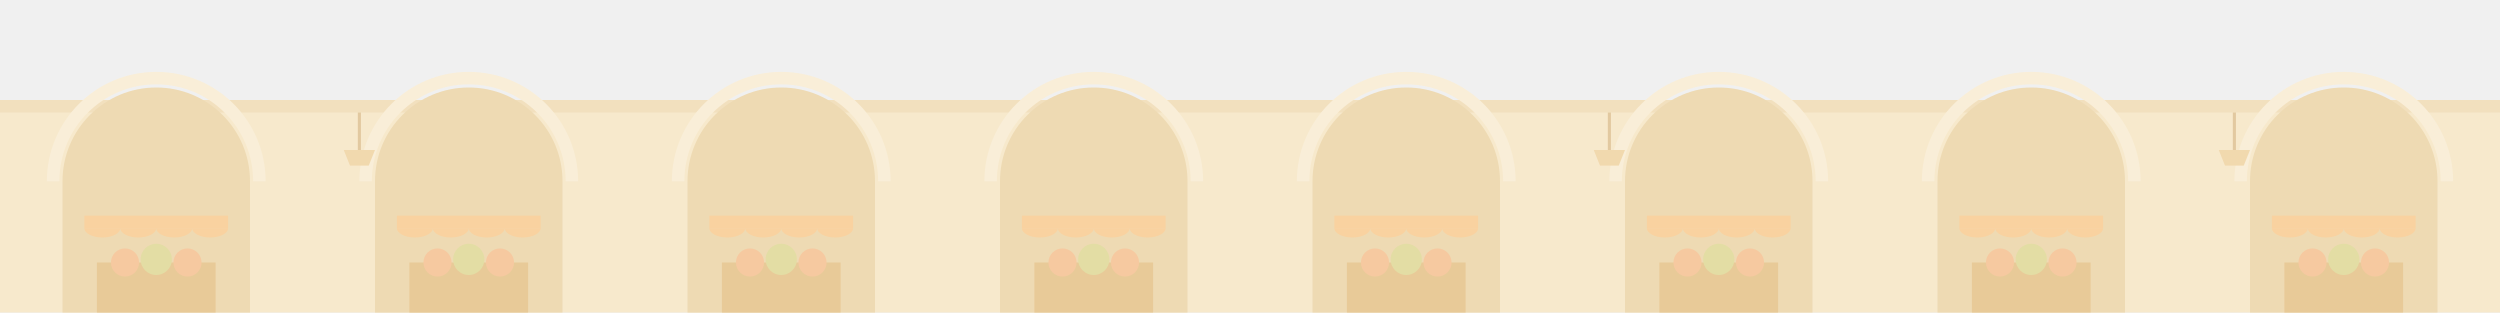
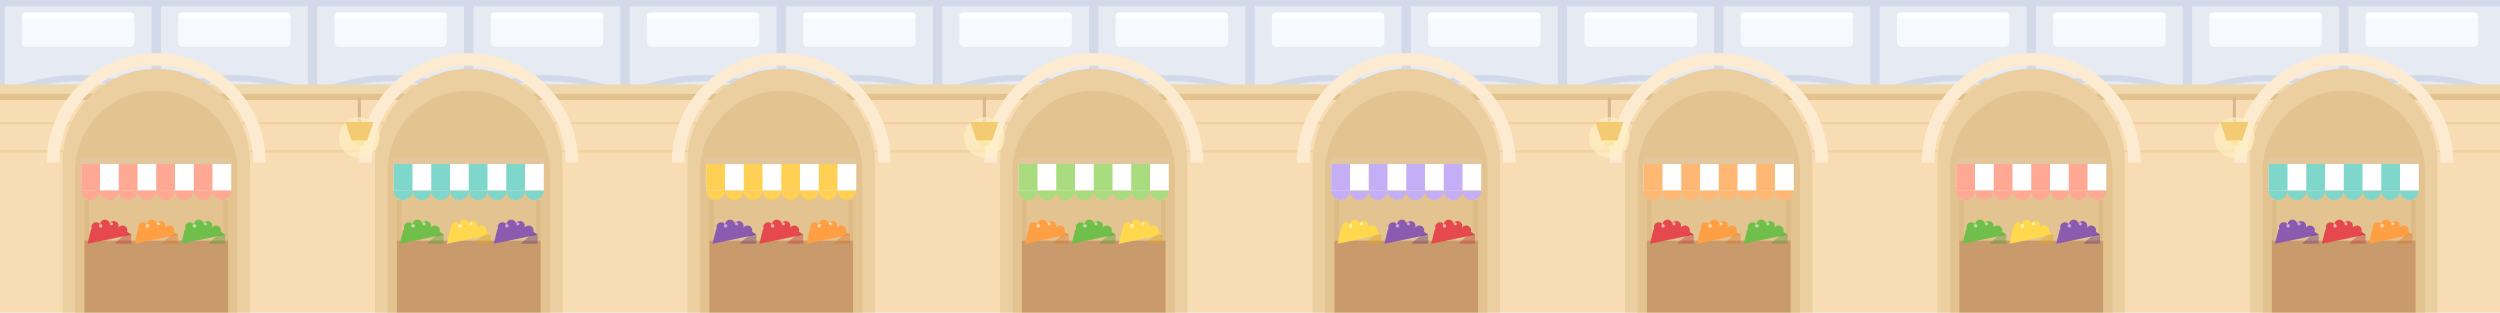
<svg xmlns="http://www.w3.org/2000/svg" viewBox="0 0 1600 200" width="1600" height="200" role="img" aria-label="math far">
-   <rect x="0" y="70" width="1600" height="130" fill="#F7E9CC" />
-   <rect x="0" y="64" width="1600" height="8" fill="#F2E0BE" />
-   <path d="M40 200 V116 A60 60 0 0 1 160 116 V200 Z" fill="#EEDAB3" />
-   <path d="M34 116 A60 60 0 0 1 166 116" fill="none" stroke="#F9EED8" stroke-width="8" />
-   <rect x="54" y="138" width="92" height="8" fill="#F9D2A0" />
-   <path d="M54 146 a11.5 6 0 0 0 23 0 a11.5 6 0 0 0 23 0 a11.5 6 0 0 0 23 0 a11.5 6 0 0 0 23 0 " fill="#F9D2A0" />
-   <rect x="62" y="168" width="76" height="32" fill="#E8CA98" />
-   <circle cx="80" cy="168" r="9" fill="#F6C9A0" />
-   <circle cx="100" cy="166" r="10" fill="#E3DDA4" />
-   <circle cx="120" cy="168" r="9" fill="#F6C9A0" />
-   <path d="M240 200 V116 A60 60 0 0 1 360 116 V200 Z" fill="#EEDAB3" />
-   <path d="M234 116 A60 60 0 0 1 366 116" fill="none" stroke="#F9EED8" stroke-width="8" />
-   <rect x="254" y="138" width="92" height="8" fill="#F9D2A0" />
-   <path d="M254 146 a11.5 6 0 0 0 23 0 a11.5 6 0 0 0 23 0 a11.5 6 0 0 0 23 0 a11.5 6 0 0 0 23 0 " fill="#F9D2A0" />
-   <rect x="262" y="168" width="76" height="32" fill="#E8CA98" />
-   <circle cx="280" cy="168" r="9" fill="#F6C9A0" />
-   <circle cx="300" cy="166" r="10" fill="#E3DDA4" />
-   <circle cx="320" cy="168" r="9" fill="#F6C9A0" />
-   <path d="M440 200 V116 A60 60 0 0 1 560 116 V200 Z" fill="#EEDAB3" />
-   <path d="M434 116 A60 60 0 0 1 566 116" fill="none" stroke="#F9EED8" stroke-width="8" />
-   <rect x="454" y="138" width="92" height="8" fill="#F9D2A0" />
-   <path d="M454 146 a11.5 6 0 0 0 23 0 a11.5 6 0 0 0 23 0 a11.5 6 0 0 0 23 0 a11.5 6 0 0 0 23 0 " fill="#F9D2A0" />
-   <rect x="462" y="168" width="76" height="32" fill="#E8CA98" />
-   <circle cx="480" cy="168" r="9" fill="#F6C9A0" />
-   <circle cx="500" cy="166" r="10" fill="#E3DDA4" />
-   <circle cx="520" cy="168" r="9" fill="#F6C9A0" />
-   <path d="M640 200 V116 A60 60 0 0 1 760 116 V200 Z" fill="#EEDAB3" />
-   <path d="M634 116 A60 60 0 0 1 766 116" fill="none" stroke="#F9EED8" stroke-width="8" />
-   <rect x="654" y="138" width="92" height="8" fill="#F9D2A0" />
-   <path d="M654 146 a11.5 6 0 0 0 23 0 a11.5 6 0 0 0 23 0 a11.5 6 0 0 0 23 0 a11.5 6 0 0 0 23 0 " fill="#F9D2A0" />
-   <rect x="662" y="168" width="76" height="32" fill="#E8CA98" />
-   <circle cx="680" cy="168" r="9" fill="#F6C9A0" />
-   <circle cx="700" cy="166" r="10" fill="#E3DDA4" />
-   <circle cx="720" cy="168" r="9" fill="#F6C9A0" />
-   <path d="M840 200 V116 A60 60 0 0 1 960 116 V200 Z" fill="#EEDAB3" />
-   <path d="M834 116 A60 60 0 0 1 966 116" fill="none" stroke="#F9EED8" stroke-width="8" />
-   <rect x="854" y="138" width="92" height="8" fill="#F9D2A0" />
-   <path d="M854 146 a11.5 6 0 0 0 23 0 a11.5 6 0 0 0 23 0 a11.5 6 0 0 0 23 0 a11.5 6 0 0 0 23 0 " fill="#F9D2A0" />
-   <rect x="862" y="168" width="76" height="32" fill="#E8CA98" />
-   <circle cx="880" cy="168" r="9" fill="#F6C9A0" />
-   <circle cx="900" cy="166" r="10" fill="#E3DDA4" />
-   <circle cx="920" cy="168" r="9" fill="#F6C9A0" />
-   <path d="M1040 200 V116 A60 60 0 0 1 1160 116 V200 Z" fill="#EEDAB3" />
-   <path d="M1034 116 A60 60 0 0 1 1166 116" fill="none" stroke="#F9EED8" stroke-width="8" />
-   <rect x="1054" y="138" width="92" height="8" fill="#F9D2A0" />
-   <path d="M1054 146 a11.5 6 0 0 0 23 0 a11.5 6 0 0 0 23 0 a11.5 6 0 0 0 23 0 a11.5 6 0 0 0 23 0 " fill="#F9D2A0" />
-   <rect x="1062" y="168" width="76" height="32" fill="#E8CA98" />
-   <circle cx="1080" cy="168" r="9" fill="#F6C9A0" />
-   <circle cx="1100" cy="166" r="10" fill="#E3DDA4" />
-   <circle cx="1120" cy="168" r="9" fill="#F6C9A0" />
-   <path d="M1240 200 V116 A60 60 0 0 1 1360 116 V200 Z" fill="#EEDAB3" />
-   <path d="M1234 116 A60 60 0 0 1 1366 116" fill="none" stroke="#F9EED8" stroke-width="8" />
-   <rect x="1254" y="138" width="92" height="8" fill="#F9D2A0" />
-   <path d="M1254 146 a11.5 6 0 0 0 23 0 a11.5 6 0 0 0 23 0 a11.5 6 0 0 0 23 0 a11.5 6 0 0 0 23 0 " fill="#F9D2A0" />
-   <rect x="1262" y="168" width="76" height="32" fill="#E8CA98" />
-   <circle cx="1280" cy="168" r="9" fill="#F6C9A0" />
-   <circle cx="1300" cy="166" r="10" fill="#E3DDA4" />
-   <circle cx="1320" cy="168" r="9" fill="#F6C9A0" />
-   <path d="M1440 200 V116 A60 60 0 0 1 1560 116 V200 Z" fill="#EEDAB3" />
-   <path d="M1434 116 A60 60 0 0 1 1566 116" fill="none" stroke="#F9EED8" stroke-width="8" />
-   <rect x="1454" y="138" width="92" height="8" fill="#F9D2A0" />
-   <path d="M1454 146 a11.5 6 0 0 0 23 0 a11.5 6 0 0 0 23 0 a11.5 6 0 0 0 23 0 a11.5 6 0 0 0 23 0 " fill="#F9D2A0" />
-   <rect x="1462" y="168" width="76" height="32" fill="#E8CA98" />
-   <circle cx="1480" cy="168" r="9" fill="#F6C9A0" />
-   <circle cx="1500" cy="166" r="10" fill="#E3DDA4" />
-   <circle cx="1520" cy="168" r="9" fill="#F6C9A0" />
-   <path d="M230 72 V96" fill="none" stroke="#E2C9A0" stroke-width="2" />
-   <path d="M220 96 h20 l-4 10 h-12 Z" fill="#F1D9AE" />
-   <path d="M1030 72 V96" fill="none" stroke="#E2C9A0" stroke-width="2" />
-   <path d="M1020 96 h20 l-4 10 h-12 Z" fill="#F1D9AE" />
-   <path d="M1430 72 V96" fill="none" stroke="#E2C9A0" stroke-width="2" />
-   <path d="M1420 96 h20 l-4 10 h-12 Z" fill="#F1D9AE" />
+   <rect x="0" y="0" width="1600" height="60" fill="#E6EAF3" />
+   <rect x="14" y="8" width="72" height="22" rx="3" fill="#F6F9FD" />
+   <rect x="14" y="8" width="72" height="4" rx="2" fill="#FFFFFF" opacity="0.8" />
+   <rect x="-3" y="0" width="6" height="60" fill="#D2D9E8" />
+   <path d="M3 60 Q50 40 97 60" fill="none" stroke="#D2D9E8" stroke-width="4" />
+   <rect x="114" y="8" width="72" height="22" rx="3" fill="#F6F9FD" />
+   <rect x="114" y="8" width="72" height="4" rx="2" fill="#FFFFFF" opacity="0.8" />
+   <rect x="97" y="0" width="6" height="60" fill="#D2D9E8" />
+   <path d="M103 60 Q150 40 197 60" fill="none" stroke="#D2D9E8" stroke-width="4" />
+   <rect x="214" y="8" width="72" height="22" rx="3" fill="#F6F9FD" />
+   <rect x="214" y="8" width="72" height="4" rx="2" fill="#FFFFFF" opacity="0.8" />
+   <rect x="197" y="0" width="6" height="60" fill="#D2D9E8" />
+   <path d="M203 60 Q250 40 297 60" fill="none" stroke="#D2D9E8" stroke-width="4" />
+   <rect x="314" y="8" width="72" height="22" rx="3" fill="#F6F9FD" />
+   <rect x="314" y="8" width="72" height="4" rx="2" fill="#FFFFFF" opacity="0.8" />
+   <rect x="297" y="0" width="6" height="60" fill="#D2D9E8" />
+   <path d="M303 60 Q350 40 397 60" fill="none" stroke="#D2D9E8" stroke-width="4" />
+   <rect x="414" y="8" width="72" height="22" rx="3" fill="#F6F9FD" />
+   <rect x="414" y="8" width="72" height="4" rx="2" fill="#FFFFFF" opacity="0.8" />
+   <rect x="397" y="0" width="6" height="60" fill="#D2D9E8" />
+   <path d="M403 60 Q450 40 497 60" fill="none" stroke="#D2D9E8" stroke-width="4" />
+   <rect x="514" y="8" width="72" height="22" rx="3" fill="#F6F9FD" />
+   <rect x="514" y="8" width="72" height="4" rx="2" fill="#FFFFFF" opacity="0.8" />
+   <rect x="497" y="0" width="6" height="60" fill="#D2D9E8" />
+   <path d="M503 60 Q550 40 597 60" fill="none" stroke="#D2D9E8" stroke-width="4" />
+   <rect x="614" y="8" width="72" height="22" rx="3" fill="#F6F9FD" />
+   <rect x="614" y="8" width="72" height="4" rx="2" fill="#FFFFFF" opacity="0.8" />
+   <rect x="597" y="0" width="6" height="60" fill="#D2D9E8" />
+   <path d="M603 60 Q650 40 697 60" fill="none" stroke="#D2D9E8" stroke-width="4" />
+   <rect x="714" y="8" width="72" height="22" rx="3" fill="#F6F9FD" />
+   <rect x="714" y="8" width="72" height="4" rx="2" fill="#FFFFFF" opacity="0.8" />
+   <rect x="697" y="0" width="6" height="60" fill="#D2D9E8" />
+   <path d="M703 60 Q750 40 797 60" fill="none" stroke="#D2D9E8" stroke-width="4" />
+   <rect x="814" y="8" width="72" height="22" rx="3" fill="#F6F9FD" />
+   <rect x="814" y="8" width="72" height="4" rx="2" fill="#FFFFFF" opacity="0.8" />
+   <rect x="797" y="0" width="6" height="60" fill="#D2D9E8" />
+   <path d="M803 60 Q850 40 897 60" fill="none" stroke="#D2D9E8" stroke-width="4" />
+   <rect x="914" y="8" width="72" height="22" rx="3" fill="#F6F9FD" />
+   <rect x="914" y="8" width="72" height="4" rx="2" fill="#FFFFFF" opacity="0.8" />
+   <rect x="897" y="0" width="6" height="60" fill="#D2D9E8" />
+   <path d="M903 60 Q950 40 997 60" fill="none" stroke="#D2D9E8" stroke-width="4" />
+   <rect x="1014" y="8" width="72" height="22" rx="3" fill="#F6F9FD" />
+   <rect x="1014" y="8" width="72" height="4" rx="2" fill="#FFFFFF" opacity="0.8" />
+   <rect x="997" y="0" width="6" height="60" fill="#D2D9E8" />
+   <path d="M1003 60 Q1050 40 1097 60" fill="none" stroke="#D2D9E8" stroke-width="4" />
+   <rect x="1114" y="8" width="72" height="22" rx="3" fill="#F6F9FD" />
+   <rect x="1114" y="8" width="72" height="4" rx="2" fill="#FFFFFF" opacity="0.8" />
+   <rect x="1097" y="0" width="6" height="60" fill="#D2D9E8" />
+   <path d="M1103 60 Q1150 40 1197 60" fill="none" stroke="#D2D9E8" stroke-width="4" />
+   <rect x="1214" y="8" width="72" height="22" rx="3" fill="#F6F9FD" />
+   <rect x="1214" y="8" width="72" height="4" rx="2" fill="#FFFFFF" opacity="0.8" />
+   <rect x="1197" y="0" width="6" height="60" fill="#D2D9E8" />
+   <path d="M1203 60 Q1250 40 1297 60" fill="none" stroke="#D2D9E8" stroke-width="4" />
+   <rect x="1314" y="8" width="72" height="22" rx="3" fill="#F6F9FD" />
+   <rect x="1314" y="8" width="72" height="4" rx="2" fill="#FFFFFF" opacity="0.8" />
+   <rect x="1297" y="0" width="6" height="60" fill="#D2D9E8" />
+   <path d="M1303 60 Q1350 40 1397 60" fill="none" stroke="#D2D9E8" stroke-width="4" />
+   <rect x="1414" y="8" width="72" height="22" rx="3" fill="#F6F9FD" />
+   <rect x="1414" y="8" width="72" height="4" rx="2" fill="#FFFFFF" opacity="0.8" />
+   <rect x="1397" y="0" width="6" height="60" fill="#D2D9E8" />
+   <path d="M1403 60 Q1450 40 1497 60" fill="none" stroke="#D2D9E8" stroke-width="4" />
+   <rect x="1514" y="8" width="72" height="22" rx="3" fill="#F6F9FD" />
+   <rect x="1514" y="8" width="72" height="4" rx="2" fill="#FFFFFF" opacity="0.8" />
+   <rect x="1497" y="0" width="6" height="60" fill="#D2D9E8" />
+   <path d="M1503 60 Q1550 40 1597 60" fill="none" stroke="#D2D9E8" stroke-width="4" />
+   <rect x="0" y="0" width="1600" height="4" fill="#D2D9E8" />
+   <rect x="0" y="54" width="1600" height="8" fill="#EFD8AE" />
+   <rect x="0" y="60" width="1600" height="140" fill="#F8DDB4" />
+   <rect x="0" y="60" width="1600" height="4" fill="#E2C38E" />
+   <rect x="0" y="78" width="1600" height="1.6" fill="#EFCD9C" opacity="0.8" />
+   <rect x="0" y="96" width="1600" height="1.6" fill="#EFCD9C" opacity="0.8" />
+   <path d="M40 200 V104 A60 60 0 0 1 160 104 V200 Z" fill="#ECCFA0" />
+   <path d="M48 200 V110 A52 52 0 0 1 152 110 V200 Z" fill="#E3C38F" />
+   <path d="M34 104 A66 66 0 0 1 166 104" fill="none" stroke="#FCEBD0" stroke-width="8" />
+   <rect x="52" y="104" width="96" height="18" fill="#FFFFFF" />
+   <rect x="52" y="104" width="12" height="18" fill="#FFA894" />
+   <rect x="76" y="104" width="12" height="18" fill="#FFA894" />
+   <rect x="100" y="104" width="12" height="18" fill="#FFA894" />
+   <rect x="124" y="104" width="12" height="18" fill="#FFA894" />
+   <path d="M52 122 a6 6 0 0 0 12 0 a6 6 0 0 0 12 0 a6 6 0 0 0 12 0 a6 6 0 0 0 12 0 a6 6 0 0 0 12 0 a6 6 0 0 0 12 0 a6 6 0 0 0 12 0 a6 6 0 0 0 12 0 Z" fill="#FFA894" />
+   <rect x="52" y="101" width="96" height="4" fill="#E2C79C" />
+   <rect x="54" y="128" width="3" height="30" fill="#DDBB86" />
+   <rect x="143" y="128" width="3" height="30" fill="#DDBB86" />
+   <rect x="54" y="154" width="92" height="46" fill="#C99A6B" />
+   <path d="M56 156 L58.24 146.9 Q70 139.75 84 150.15 Z V156 Z" fill="#E5484D" />
+   <circle cx="61.6" cy="145.34" r="3.08" fill="#E5484D" />
+   <circle cx="67.2" cy="143.65" r="3.08" fill="#E5484D" />
+   <circle cx="72.8" cy="144.56" r="3.08" fill="#E5484D" />
+   <circle cx="78.4" cy="147.42" r="3.08" fill="#E5484D" />
+   <path d="M73.36 156 Q81.2 147.94 84 150.15 V156 Z" fill="#B8323A" opacity="0.4" />
+   <circle cx="64.4" cy="144.56" r="1.12" fill="#F6AEB0" />
+   <circle cx="71.4" cy="143.26" r="0.98" fill="#F6AEB0" />
+   <path d="M86 156 L88.24 146.9 Q100 139.75 114 150.15 Z V156 Z" fill="#FF9F43" />
+   <circle cx="91.6" cy="145.34" r="3.08" fill="#FF9F43" />
+   <circle cx="97.2" cy="143.65" r="3.08" fill="#FF9F43" />
+   <circle cx="102.8" cy="144.56" r="3.08" fill="#FF9F43" />
+   <circle cx="108.4" cy="147.42" r="3.08" fill="#FF9F43" />
+   <path d="M103.36 156 Q111.2 147.94 114 150.15 V156 Z" fill="#D9762A" opacity="0.4" />
+   <circle cx="94.4" cy="144.56" r="1.12" fill="#FFD6AE" />
+   <circle cx="101.4" cy="143.26" r="0.98" fill="#FFD6AE" />
+   <path d="M116 156 L118.24 146.9 Q130 139.75 144 150.15 Z V156 Z" fill="#6FBF4A" />
+   <circle cx="121.6" cy="145.34" r="3.08" fill="#6FBF4A" />
+   <circle cx="127.2" cy="143.65" r="3.08" fill="#6FBF4A" />
+   <circle cx="132.8" cy="144.56" r="3.08" fill="#6FBF4A" />
+   <circle cx="138.4" cy="147.42" r="3.08" fill="#6FBF4A" />
+   <path d="M133.36 156 Q141.2 147.94 144 150.15 V156 Z" fill="#4E9A33" opacity="0.4" />
+   <circle cx="124.4" cy="144.56" r="1.12" fill="#B8E39A" />
+   <circle cx="131.4" cy="143.26" r="0.98" fill="#B8E39A" />
+   <path d="M240 200 V104 A60 60 0 0 1 360 104 V200 Z" fill="#ECCFA0" />
+   <path d="M248 200 V110 A52 52 0 0 1 352 110 V200 Z" fill="#E3C38F" />
+   <path d="M234 104 A66 66 0 0 1 366 104" fill="none" stroke="#FCEBD0" stroke-width="8" />
+   <rect x="252" y="104" width="96" height="18" fill="#FFFFFF" />
+   <rect x="252" y="104" width="12" height="18" fill="#7FD6CB" />
+   <rect x="276" y="104" width="12" height="18" fill="#7FD6CB" />
+   <rect x="300" y="104" width="12" height="18" fill="#7FD6CB" />
+   <rect x="324" y="104" width="12" height="18" fill="#7FD6CB" />
+   <path d="M252 122 a6 6 0 0 0 12 0 a6 6 0 0 0 12 0 a6 6 0 0 0 12 0 a6 6 0 0 0 12 0 a6 6 0 0 0 12 0 a6 6 0 0 0 12 0 a6 6 0 0 0 12 0 a6 6 0 0 0 12 0 Z" fill="#7FD6CB" />
+   <rect x="252" y="101" width="96" height="4" fill="#E2C79C" />
+   <rect x="254" y="128" width="3" height="30" fill="#DDBB86" />
+   <rect x="343" y="128" width="3" height="30" fill="#DDBB86" />
+   <rect x="254" y="154" width="92" height="46" fill="#C99A6B" />
+   <path d="M256 156 L258.24 146.9 Q270 139.75 284 150.15 Z V156 Z" fill="#6FBF4A" />
+   <circle cx="261.6" cy="145.34" r="3.08" fill="#6FBF4A" />
+   <circle cx="267.2" cy="143.65" r="3.08" fill="#6FBF4A" />
+   <circle cx="272.8" cy="144.56" r="3.08" fill="#6FBF4A" />
+   <circle cx="278.4" cy="147.42" r="3.08" fill="#6FBF4A" />
+   <path d="M273.36 156 Q281.2 147.94 284 150.15 V156 Z" fill="#4E9A33" opacity="0.4" />
+   <circle cx="264.4" cy="144.56" r="1.12" fill="#B8E39A" />
+   <circle cx="271.4" cy="143.26" r="0.98" fill="#B8E39A" />
+   <path d="M286 156 L288.24 146.9 Q300 139.75 314 150.15 Z V156 Z" fill="#FFD84D" />
+   <circle cx="291.6" cy="145.34" r="3.08" fill="#FFD84D" />
+   <circle cx="297.2" cy="143.65" r="3.08" fill="#FFD84D" />
+   <circle cx="302.8" cy="144.56" r="3.08" fill="#FFD84D" />
+   <circle cx="308.4" cy="147.42" r="3.08" fill="#FFD84D" />
+   <path d="M303.36 156 Q311.2 147.94 314 150.15 V156 Z" fill="#E0A21A" opacity="0.4" />
+   <circle cx="294.4" cy="144.56" r="1.12" fill="#FFF1B8" />
+   <circle cx="301.4" cy="143.26" r="0.98" fill="#FFF1B8" />
+   <path d="M316 156 L318.24 146.9 Q330 139.75 344 150.15 Z V156 Z" fill="#8B5BB0" />
+   <circle cx="321.6" cy="145.34" r="3.08" fill="#8B5BB0" />
+   <circle cx="327.2" cy="143.65" r="3.08" fill="#8B5BB0" />
+   <circle cx="332.8" cy="144.56" r="3.08" fill="#8B5BB0" />
+   <circle cx="338.4" cy="147.42" r="3.08" fill="#8B5BB0" />
+   <path d="M333.36 156 Q341.2 147.94 344 150.15 V156 Z" fill="#5C3480" opacity="0.4" />
+   <circle cx="324.4" cy="144.56" r="1.12" fill="#C7A8E0" />
+   <circle cx="331.4" cy="143.26" r="0.98" fill="#C7A8E0" />
+   <path d="M440 200 V104 A60 60 0 0 1 560 104 V200 Z" fill="#ECCFA0" />
+   <path d="M448 200 V110 A52 52 0 0 1 552 110 V200 Z" fill="#E3C38F" />
+   <path d="M434 104 A66 66 0 0 1 566 104" fill="none" stroke="#FCEBD0" stroke-width="8" />
+   <rect x="452" y="104" width="96" height="18" fill="#FFFFFF" />
+   <rect x="452" y="104" width="12" height="18" fill="#FFD054" />
+   <rect x="476" y="104" width="12" height="18" fill="#FFD054" />
+   <rect x="500" y="104" width="12" height="18" fill="#FFD054" />
+   <rect x="524" y="104" width="12" height="18" fill="#FFD054" />
+   <path d="M452 122 a6 6 0 0 0 12 0 a6 6 0 0 0 12 0 a6 6 0 0 0 12 0 a6 6 0 0 0 12 0 a6 6 0 0 0 12 0 a6 6 0 0 0 12 0 a6 6 0 0 0 12 0 a6 6 0 0 0 12 0 Z" fill="#FFD054" />
+   <rect x="452" y="101" width="96" height="4" fill="#E2C79C" />
+   <rect x="454" y="128" width="3" height="30" fill="#DDBB86" />
+   <rect x="543" y="128" width="3" height="30" fill="#DDBB86" />
+   <rect x="454" y="154" width="92" height="46" fill="#C99A6B" />
+   <path d="M456 156 L458.24 146.9 Q470 139.75 484 150.15 Z V156 Z" fill="#8B5BB0" />
+   <circle cx="461.6" cy="145.34" r="3.08" fill="#8B5BB0" />
+   <circle cx="467.2" cy="143.65" r="3.08" fill="#8B5BB0" />
+   <circle cx="472.8" cy="144.56" r="3.08" fill="#8B5BB0" />
+   <circle cx="478.4" cy="147.42" r="3.08" fill="#8B5BB0" />
+   <path d="M473.36 156 Q481.2 147.94 484 150.15 V156 Z" fill="#5C3480" opacity="0.4" />
+   <circle cx="464.4" cy="144.56" r="1.12" fill="#C7A8E0" />
+   <circle cx="471.4" cy="143.26" r="0.98" fill="#C7A8E0" />
+   <path d="M486 156 L488.24 146.9 Q500 139.75 514 150.15 Z V156 Z" fill="#E5484D" />
+   <circle cx="491.6" cy="145.34" r="3.08" fill="#E5484D" />
+   <circle cx="497.2" cy="143.65" r="3.08" fill="#E5484D" />
+   <circle cx="502.8" cy="144.56" r="3.08" fill="#E5484D" />
+   <circle cx="508.4" cy="147.42" r="3.08" fill="#E5484D" />
+   <path d="M503.36 156 Q511.2 147.94 514 150.15 V156 Z" fill="#B8323A" opacity="0.4" />
+   <circle cx="494.4" cy="144.56" r="1.12" fill="#F6AEB0" />
+   <circle cx="501.4" cy="143.26" r="0.98" fill="#F6AEB0" />
+   <path d="M516 156 L518.24 146.9 Q530 139.75 544 150.15 Z V156 Z" fill="#FF9F43" />
+   <circle cx="521.6" cy="145.34" r="3.08" fill="#FF9F43" />
+   <circle cx="527.2" cy="143.65" r="3.08" fill="#FF9F43" />
+   <circle cx="532.8" cy="144.56" r="3.08" fill="#FF9F43" />
+   <circle cx="538.4" cy="147.42" r="3.08" fill="#FF9F43" />
+   <path d="M533.36 156 Q541.2 147.94 544 150.15 V156 Z" fill="#D9762A" opacity="0.4" />
+   <circle cx="524.4" cy="144.56" r="1.12" fill="#FFD6AE" />
+   <circle cx="531.4" cy="143.26" r="0.98" fill="#FFD6AE" />
+   <path d="M640 200 V104 A60 60 0 0 1 760 104 V200 Z" fill="#ECCFA0" />
+   <path d="M648 200 V110 A52 52 0 0 1 752 110 V200 Z" fill="#E3C38F" />
+   <path d="M634 104 A66 66 0 0 1 766 104" fill="none" stroke="#FCEBD0" stroke-width="8" />
+   <rect x="652" y="104" width="96" height="18" fill="#FFFFFF" />
+   <rect x="652" y="104" width="12" height="18" fill="#A9DC7E" />
+   <rect x="676" y="104" width="12" height="18" fill="#A9DC7E" />
+   <rect x="700" y="104" width="12" height="18" fill="#A9DC7E" />
+   <rect x="724" y="104" width="12" height="18" fill="#A9DC7E" />
+   <path d="M652 122 a6 6 0 0 0 12 0 a6 6 0 0 0 12 0 a6 6 0 0 0 12 0 a6 6 0 0 0 12 0 a6 6 0 0 0 12 0 a6 6 0 0 0 12 0 a6 6 0 0 0 12 0 a6 6 0 0 0 12 0 Z" fill="#A9DC7E" />
+   <rect x="652" y="101" width="96" height="4" fill="#E2C79C" />
+   <rect x="654" y="128" width="3" height="30" fill="#DDBB86" />
+   <rect x="743" y="128" width="3" height="30" fill="#DDBB86" />
+   <rect x="654" y="154" width="92" height="46" fill="#C99A6B" />
+   <path d="M656 156 L658.24 146.9 Q670 139.75 684 150.15 Z V156 Z" fill="#FF9F43" />
+   <circle cx="661.6" cy="145.34" r="3.08" fill="#FF9F43" />
+   <circle cx="667.2" cy="143.65" r="3.08" fill="#FF9F43" />
+   <circle cx="672.8" cy="144.56" r="3.08" fill="#FF9F43" />
+   <circle cx="678.4" cy="147.42" r="3.08" fill="#FF9F43" />
+   <path d="M673.36 156 Q681.2 147.94 684 150.15 V156 Z" fill="#D9762A" opacity="0.4" />
+   <circle cx="664.4" cy="144.56" r="1.12" fill="#FFD6AE" />
+   <circle cx="671.4" cy="143.26" r="0.98" fill="#FFD6AE" />
+   <path d="M686 156 L688.24 146.9 Q700 139.75 714 150.15 Z V156 Z" fill="#6FBF4A" />
+   <circle cx="691.6" cy="145.34" r="3.08" fill="#6FBF4A" />
+   <circle cx="697.2" cy="143.65" r="3.08" fill="#6FBF4A" />
+   <circle cx="702.8" cy="144.56" r="3.08" fill="#6FBF4A" />
+   <circle cx="708.4" cy="147.42" r="3.08" fill="#6FBF4A" />
+   <path d="M703.36 156 Q711.2 147.94 714 150.15 V156 Z" fill="#4E9A33" opacity="0.4" />
+   <circle cx="694.4" cy="144.56" r="1.12" fill="#B8E39A" />
+   <circle cx="701.4" cy="143.26" r="0.98" fill="#B8E39A" />
+   <path d="M716 156 L718.24 146.9 Q730 139.75 744 150.15 Z V156 Z" fill="#FFD84D" />
+   <circle cx="721.6" cy="145.34" r="3.08" fill="#FFD84D" />
+   <circle cx="727.2" cy="143.65" r="3.08" fill="#FFD84D" />
+   <circle cx="732.8" cy="144.56" r="3.08" fill="#FFD84D" />
+   <circle cx="738.4" cy="147.42" r="3.08" fill="#FFD84D" />
+   <path d="M733.36 156 Q741.2 147.94 744 150.15 V156 Z" fill="#E0A21A" opacity="0.4" />
+   <circle cx="724.4" cy="144.56" r="1.12" fill="#FFF1B8" />
+   <circle cx="731.4" cy="143.26" r="0.98" fill="#FFF1B8" />
+   <path d="M840 200 V104 A60 60 0 0 1 960 104 V200 Z" fill="#ECCFA0" />
+   <path d="M848 200 V110 A52 52 0 0 1 952 110 V200 Z" fill="#E3C38F" />
+   <path d="M834 104 A66 66 0 0 1 966 104" fill="none" stroke="#FCEBD0" stroke-width="8" />
+   <rect x="852" y="104" width="96" height="18" fill="#FFFFFF" />
+   <rect x="852" y="104" width="12" height="18" fill="#C4AEF5" />
+   <rect x="876" y="104" width="12" height="18" fill="#C4AEF5" />
+   <rect x="900" y="104" width="12" height="18" fill="#C4AEF5" />
+   <rect x="924" y="104" width="12" height="18" fill="#C4AEF5" />
+   <path d="M852 122 a6 6 0 0 0 12 0 a6 6 0 0 0 12 0 a6 6 0 0 0 12 0 a6 6 0 0 0 12 0 a6 6 0 0 0 12 0 a6 6 0 0 0 12 0 a6 6 0 0 0 12 0 a6 6 0 0 0 12 0 Z" fill="#C4AEF5" />
+   <rect x="852" y="101" width="96" height="4" fill="#E2C79C" />
+   <rect x="854" y="128" width="3" height="30" fill="#DDBB86" />
+   <rect x="943" y="128" width="3" height="30" fill="#DDBB86" />
+   <rect x="854" y="154" width="92" height="46" fill="#C99A6B" />
+   <path d="M856 156 L858.24 146.9 Q870 139.75 884 150.15 Z V156 Z" fill="#FFD84D" />
+   <circle cx="861.6" cy="145.34" r="3.08" fill="#FFD84D" />
+   <circle cx="867.2" cy="143.65" r="3.08" fill="#FFD84D" />
+   <circle cx="872.8" cy="144.56" r="3.08" fill="#FFD84D" />
+   <circle cx="878.4" cy="147.42" r="3.08" fill="#FFD84D" />
+   <path d="M873.36 156 Q881.2 147.94 884 150.15 V156 Z" fill="#E0A21A" opacity="0.4" />
+   <circle cx="864.4" cy="144.56" r="1.12" fill="#FFF1B8" />
+   <circle cx="871.4" cy="143.26" r="0.98" fill="#FFF1B8" />
+   <path d="M886 156 L888.24 146.9 Q900 139.75 914 150.15 Z V156 Z" fill="#8B5BB0" />
+   <circle cx="891.6" cy="145.34" r="3.08" fill="#8B5BB0" />
+   <circle cx="897.2" cy="143.65" r="3.08" fill="#8B5BB0" />
+   <circle cx="902.8" cy="144.56" r="3.08" fill="#8B5BB0" />
+   <circle cx="908.4" cy="147.42" r="3.08" fill="#8B5BB0" />
+   <path d="M903.36 156 Q911.2 147.94 914 150.15 V156 Z" fill="#5C3480" opacity="0.4" />
+   <circle cx="894.4" cy="144.56" r="1.12" fill="#C7A8E0" />
+   <circle cx="901.4" cy="143.26" r="0.98" fill="#C7A8E0" />
+   <path d="M916 156 L918.24 146.9 Q930 139.75 944 150.15 Z V156 Z" fill="#E5484D" />
+   <circle cx="921.6" cy="145.34" r="3.08" fill="#E5484D" />
+   <circle cx="927.2" cy="143.65" r="3.08" fill="#E5484D" />
+   <circle cx="932.8" cy="144.56" r="3.08" fill="#E5484D" />
+   <circle cx="938.4" cy="147.42" r="3.08" fill="#E5484D" />
+   <path d="M933.36 156 Q941.2 147.94 944 150.15 V156 Z" fill="#B8323A" opacity="0.4" />
+   <circle cx="924.4" cy="144.56" r="1.12" fill="#F6AEB0" />
+   <circle cx="931.4" cy="143.26" r="0.98" fill="#F6AEB0" />
+   <path d="M1040 200 V104 A60 60 0 0 1 1160 104 V200 Z" fill="#ECCFA0" />
+   <path d="M1048 200 V110 A52 52 0 0 1 1152 110 V200 Z" fill="#E3C38F" />
+   <path d="M1034 104 A66 66 0 0 1 1166 104" fill="none" stroke="#FCEBD0" stroke-width="8" />
+   <rect x="1052" y="104" width="96" height="18" fill="#FFFFFF" />
+   <rect x="1052" y="104" width="12" height="18" fill="#FFB774" />
+   <rect x="1076" y="104" width="12" height="18" fill="#FFB774" />
+   <rect x="1100" y="104" width="12" height="18" fill="#FFB774" />
+   <rect x="1124" y="104" width="12" height="18" fill="#FFB774" />
+   <path d="M1052 122 a6 6 0 0 0 12 0 a6 6 0 0 0 12 0 a6 6 0 0 0 12 0 a6 6 0 0 0 12 0 a6 6 0 0 0 12 0 a6 6 0 0 0 12 0 a6 6 0 0 0 12 0 a6 6 0 0 0 12 0 Z" fill="#FFB774" />
+   <rect x="1052" y="101" width="96" height="4" fill="#E2C79C" />
+   <rect x="1054" y="128" width="3" height="30" fill="#DDBB86" />
+   <rect x="1143" y="128" width="3" height="30" fill="#DDBB86" />
+   <rect x="1054" y="154" width="92" height="46" fill="#C99A6B" />
+   <path d="M1056 156 L1058.24 146.9 Q1070 139.75 1084 150.15 Z V156 Z" fill="#E5484D" />
+   <circle cx="1061.6" cy="145.34" r="3.08" fill="#E5484D" />
+   <circle cx="1067.2" cy="143.65" r="3.08" fill="#E5484D" />
+   <circle cx="1072.8" cy="144.56" r="3.08" fill="#E5484D" />
+   <circle cx="1078.4" cy="147.42" r="3.08" fill="#E5484D" />
+   <path d="M1073.36 156 Q1081.2 147.94 1084 150.15 V156 Z" fill="#B8323A" opacity="0.4" />
+   <circle cx="1064.4" cy="144.56" r="1.12" fill="#F6AEB0" />
+   <circle cx="1071.4" cy="143.26" r="0.98" fill="#F6AEB0" />
+   <path d="M1086 156 L1088.24 146.9 Q1100 139.75 1114 150.15 Z V156 Z" fill="#FF9F43" />
+   <circle cx="1091.6" cy="145.34" r="3.08" fill="#FF9F43" />
+   <circle cx="1097.2" cy="143.65" r="3.08" fill="#FF9F43" />
+   <circle cx="1102.8" cy="144.56" r="3.08" fill="#FF9F43" />
+   <circle cx="1108.4" cy="147.42" r="3.08" fill="#FF9F43" />
+   <path d="M1103.36 156 Q1111.2 147.94 1114 150.15 V156 Z" fill="#D9762A" opacity="0.4" />
+   <circle cx="1094.4" cy="144.56" r="1.12" fill="#FFD6AE" />
+   <circle cx="1101.4" cy="143.26" r="0.98" fill="#FFD6AE" />
+   <path d="M1116 156 L1118.24 146.9 Q1130 139.75 1144 150.15 Z V156 Z" fill="#6FBF4A" />
+   <circle cx="1121.6" cy="145.34" r="3.08" fill="#6FBF4A" />
+   <circle cx="1127.2" cy="143.65" r="3.08" fill="#6FBF4A" />
+   <circle cx="1132.8" cy="144.56" r="3.08" fill="#6FBF4A" />
+   <circle cx="1138.4" cy="147.42" r="3.08" fill="#6FBF4A" />
+   <path d="M1133.36 156 Q1141.2 147.94 1144 150.15 V156 Z" fill="#4E9A33" opacity="0.4" />
+   <circle cx="1124.4" cy="144.56" r="1.12" fill="#B8E39A" />
+   <circle cx="1131.4" cy="143.26" r="0.98" fill="#B8E39A" />
+   <path d="M1240 200 V104 A60 60 0 0 1 1360 104 V200 Z" fill="#ECCFA0" />
+   <path d="M1248 200 V110 A52 52 0 0 1 1352 110 V200 Z" fill="#E3C38F" />
+   <path d="M1234 104 A66 66 0 0 1 1366 104" fill="none" stroke="#FCEBD0" stroke-width="8" />
+   <rect x="1252" y="104" width="96" height="18" fill="#FFFFFF" />
+   <rect x="1252" y="104" width="12" height="18" fill="#FFA894" />
+   <rect x="1276" y="104" width="12" height="18" fill="#FFA894" />
+   <rect x="1300" y="104" width="12" height="18" fill="#FFA894" />
+   <rect x="1324" y="104" width="12" height="18" fill="#FFA894" />
+   <path d="M1252 122 a6 6 0 0 0 12 0 a6 6 0 0 0 12 0 a6 6 0 0 0 12 0 a6 6 0 0 0 12 0 a6 6 0 0 0 12 0 a6 6 0 0 0 12 0 a6 6 0 0 0 12 0 a6 6 0 0 0 12 0 Z" fill="#FFA894" />
+   <rect x="1252" y="101" width="96" height="4" fill="#E2C79C" />
+   <rect x="1254" y="128" width="3" height="30" fill="#DDBB86" />
+   <rect x="1343" y="128" width="3" height="30" fill="#DDBB86" />
+   <rect x="1254" y="154" width="92" height="46" fill="#C99A6B" />
+   <path d="M1256 156 L1258.24 146.9 Q1270 139.75 1284 150.15 Z V156 Z" fill="#6FBF4A" />
+   <circle cx="1261.6" cy="145.34" r="3.08" fill="#6FBF4A" />
+   <circle cx="1267.2" cy="143.65" r="3.08" fill="#6FBF4A" />
+   <circle cx="1272.8" cy="144.56" r="3.08" fill="#6FBF4A" />
+   <circle cx="1278.4" cy="147.42" r="3.08" fill="#6FBF4A" />
+   <path d="M1273.36 156 Q1281.2 147.94 1284 150.15 V156 Z" fill="#4E9A33" opacity="0.4" />
+   <circle cx="1264.4" cy="144.56" r="1.12" fill="#B8E39A" />
+   <circle cx="1271.4" cy="143.26" r="0.98" fill="#B8E39A" />
+   <path d="M1286 156 L1288.24 146.9 Q1300 139.75 1314 150.15 Z V156 Z" fill="#FFD84D" />
+   <circle cx="1291.6" cy="145.34" r="3.08" fill="#FFD84D" />
+   <circle cx="1297.2" cy="143.65" r="3.08" fill="#FFD84D" />
+   <circle cx="1302.8" cy="144.56" r="3.08" fill="#FFD84D" />
+   <circle cx="1308.4" cy="147.42" r="3.08" fill="#FFD84D" />
+   <path d="M1303.36 156 Q1311.2 147.94 1314 150.15 V156 Z" fill="#E0A21A" opacity="0.4" />
+   <circle cx="1294.4" cy="144.56" r="1.12" fill="#FFF1B8" />
+   <circle cx="1301.4" cy="143.26" r="0.98" fill="#FFF1B8" />
+   <path d="M1316 156 L1318.24 146.9 Q1330 139.75 1344 150.15 Z V156 Z" fill="#8B5BB0" />
+   <circle cx="1321.6" cy="145.34" r="3.08" fill="#8B5BB0" />
+   <circle cx="1327.2" cy="143.65" r="3.08" fill="#8B5BB0" />
+   <circle cx="1332.8" cy="144.56" r="3.08" fill="#8B5BB0" />
+   <circle cx="1338.4" cy="147.42" r="3.08" fill="#8B5BB0" />
+   <path d="M1333.36 156 Q1341.2 147.94 1344 150.15 V156 Z" fill="#5C3480" opacity="0.4" />
+   <circle cx="1324.4" cy="144.56" r="1.12" fill="#C7A8E0" />
+   <circle cx="1331.4" cy="143.26" r="0.98" fill="#C7A8E0" />
+   <path d="M1440 200 V104 A60 60 0 0 1 1560 104 V200 Z" fill="#ECCFA0" />
+   <path d="M1448 200 V110 A52 52 0 0 1 1552 110 V200 Z" fill="#E3C38F" />
+   <path d="M1434 104 A66 66 0 0 1 1566 104" fill="none" stroke="#FCEBD0" stroke-width="8" />
+   <rect x="1452" y="104" width="96" height="18" fill="#FFFFFF" />
+   <rect x="1452" y="104" width="12" height="18" fill="#7FD6CB" />
+   <rect x="1476" y="104" width="12" height="18" fill="#7FD6CB" />
+   <rect x="1500" y="104" width="12" height="18" fill="#7FD6CB" />
+   <rect x="1524" y="104" width="12" height="18" fill="#7FD6CB" />
+   <path d="M1452 122 a6 6 0 0 0 12 0 a6 6 0 0 0 12 0 a6 6 0 0 0 12 0 a6 6 0 0 0 12 0 a6 6 0 0 0 12 0 a6 6 0 0 0 12 0 a6 6 0 0 0 12 0 a6 6 0 0 0 12 0 Z" fill="#7FD6CB" />
+   <rect x="1452" y="101" width="96" height="4" fill="#E2C79C" />
+   <rect x="1454" y="128" width="3" height="30" fill="#DDBB86" />
+   <rect x="1543" y="128" width="3" height="30" fill="#DDBB86" />
+   <rect x="1454" y="154" width="92" height="46" fill="#C99A6B" />
+   <path d="M1456 156 L1458.24 146.9 Q1470 139.75 1484 150.15 Z V156 Z" fill="#8B5BB0" />
+   <circle cx="1461.6" cy="145.34" r="3.08" fill="#8B5BB0" />
+   <circle cx="1467.2" cy="143.65" r="3.08" fill="#8B5BB0" />
+   <circle cx="1472.8" cy="144.56" r="3.08" fill="#8B5BB0" />
+   <circle cx="1478.4" cy="147.42" r="3.08" fill="#8B5BB0" />
+   <path d="M1473.36 156 Q1481.2 147.94 1484 150.15 V156 Z" fill="#5C3480" opacity="0.4" />
+   <circle cx="1464.4" cy="144.56" r="1.12" fill="#C7A8E0" />
+   <circle cx="1471.4" cy="143.26" r="0.98" fill="#C7A8E0" />
+   <path d="M1486 156 L1488.24 146.9 Q1500 139.75 1514 150.15 Z V156 Z" fill="#E5484D" />
+   <circle cx="1491.6" cy="145.34" r="3.08" fill="#E5484D" />
+   <circle cx="1497.2" cy="143.65" r="3.08" fill="#E5484D" />
+   <circle cx="1502.8" cy="144.56" r="3.08" fill="#E5484D" />
+   <circle cx="1508.4" cy="147.42" r="3.08" fill="#E5484D" />
+   <path d="M1503.36 156 Q1511.2 147.94 1514 150.15 V156 Z" fill="#B8323A" opacity="0.4" />
+   <circle cx="1494.4" cy="144.56" r="1.12" fill="#F6AEB0" />
+   <circle cx="1501.4" cy="143.26" r="0.98" fill="#F6AEB0" />
+   <path d="M1516 156 L1518.24 146.9 Q1530 139.75 1544 150.15 Z V156 Z" fill="#FF9F43" />
+   <circle cx="1521.6" cy="145.34" r="3.08" fill="#FF9F43" />
+   <circle cx="1527.2" cy="143.65" r="3.08" fill="#FF9F43" />
+   <circle cx="1532.8" cy="144.56" r="3.08" fill="#FF9F43" />
+   <circle cx="1538.4" cy="147.42" r="3.08" fill="#FF9F43" />
+   <path d="M1533.36 156 Q1541.2 147.94 1544 150.15 V156 Z" fill="#D9762A" opacity="0.4" />
+   <circle cx="1524.4" cy="144.56" r="1.12" fill="#FFD6AE" />
+   <circle cx="1531.4" cy="143.26" r="0.98" fill="#FFD6AE" />
+   <path d="M230 62 V78" fill="none" stroke="#D6B98C" stroke-width="2" />
+   <circle cx="230" cy="88" r="13" fill="#FFF1C4" opacity="0.6" />
+   <path d="M221 78 h18 l-4 12 h-10 Z" fill="#F2CB72" />
+   <rect x="227" y="90" width="6" height="3" fill="#FFE7A0" />
+   <path d="M630 62 V78" fill="none" stroke="#D6B98C" stroke-width="2" />
+   <circle cx="630" cy="88" r="13" fill="#FFF1C4" opacity="0.6" />
+   <path d="M621 78 h18 l-4 12 h-10 Z" fill="#F2CB72" />
+   <rect x="627" y="90" width="6" height="3" fill="#FFE7A0" />
+   <path d="M1030 62 V78" fill="none" stroke="#D6B98C" stroke-width="2" />
+   <circle cx="1030" cy="88" r="13" fill="#FFF1C4" opacity="0.6" />
+   <path d="M1021 78 h18 l-4 12 h-10 Z" fill="#F2CB72" />
+   <rect x="1027" y="90" width="6" height="3" fill="#FFE7A0" />
+   <path d="M1430 62 V78" fill="none" stroke="#D6B98C" stroke-width="2" />
+   <circle cx="1430" cy="88" r="13" fill="#FFF1C4" opacity="0.6" />
+   <path d="M1421 78 h18 l-4 12 h-10 Z" fill="#F2CB72" />
+   <rect x="1427" y="90" width="6" height="3" fill="#FFE7A0" />
</svg>
